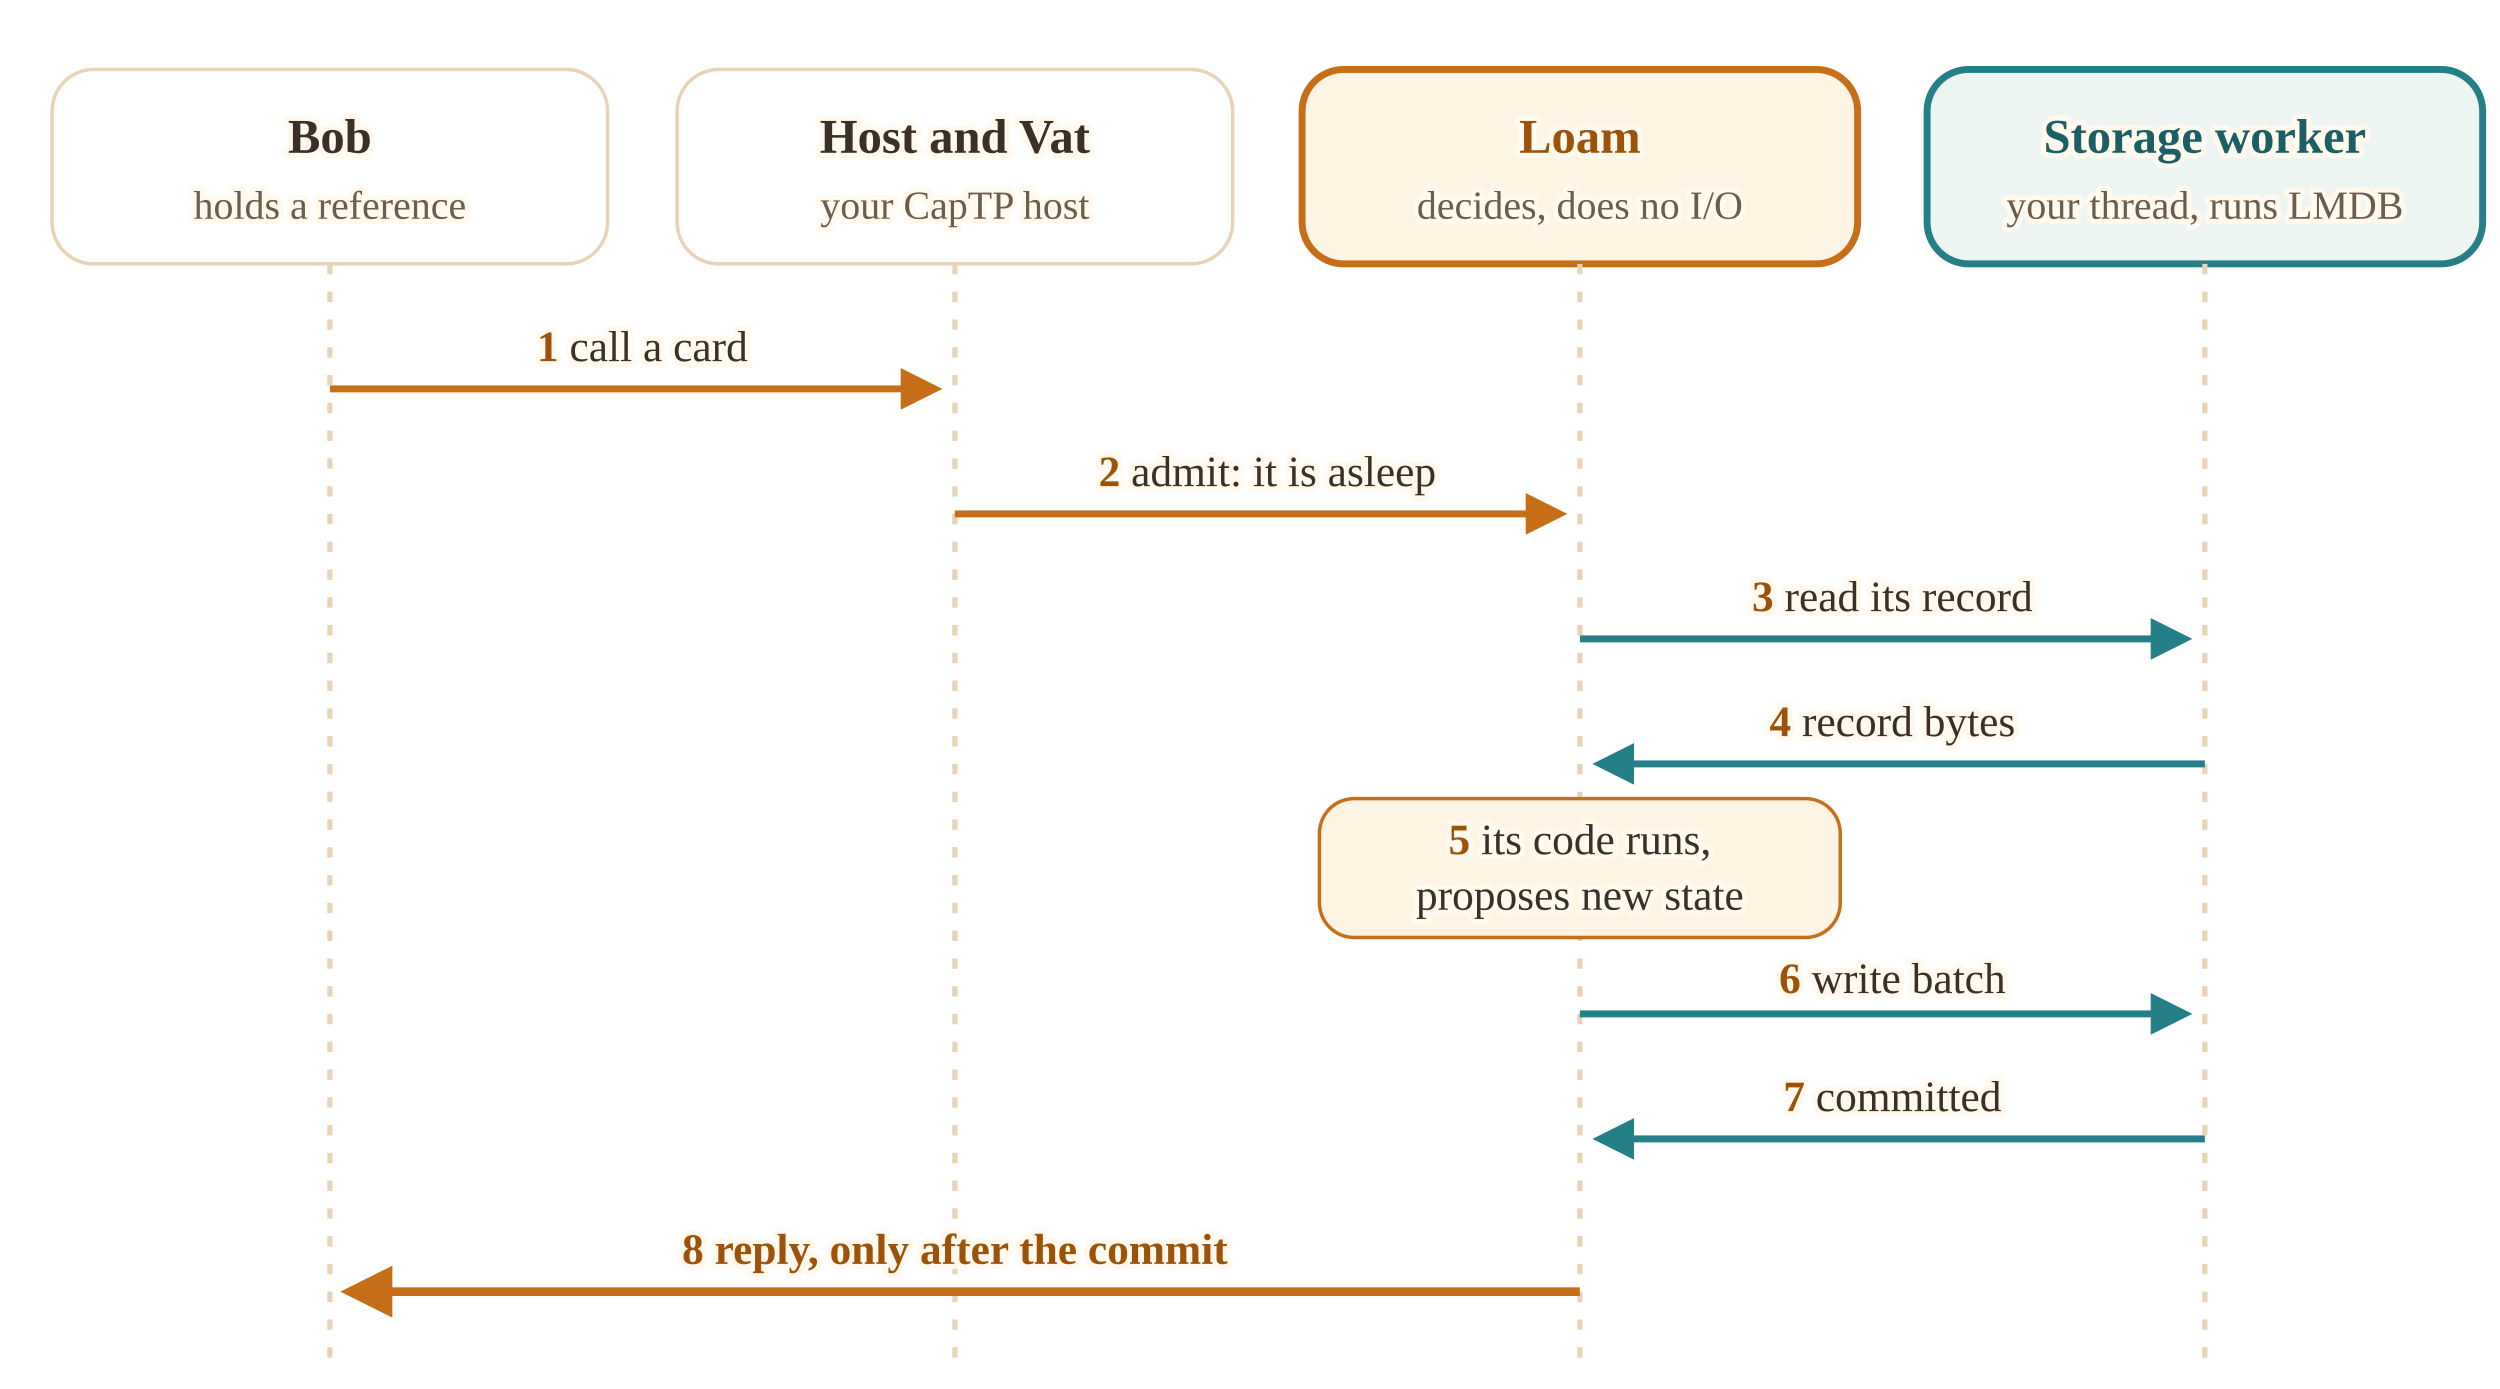
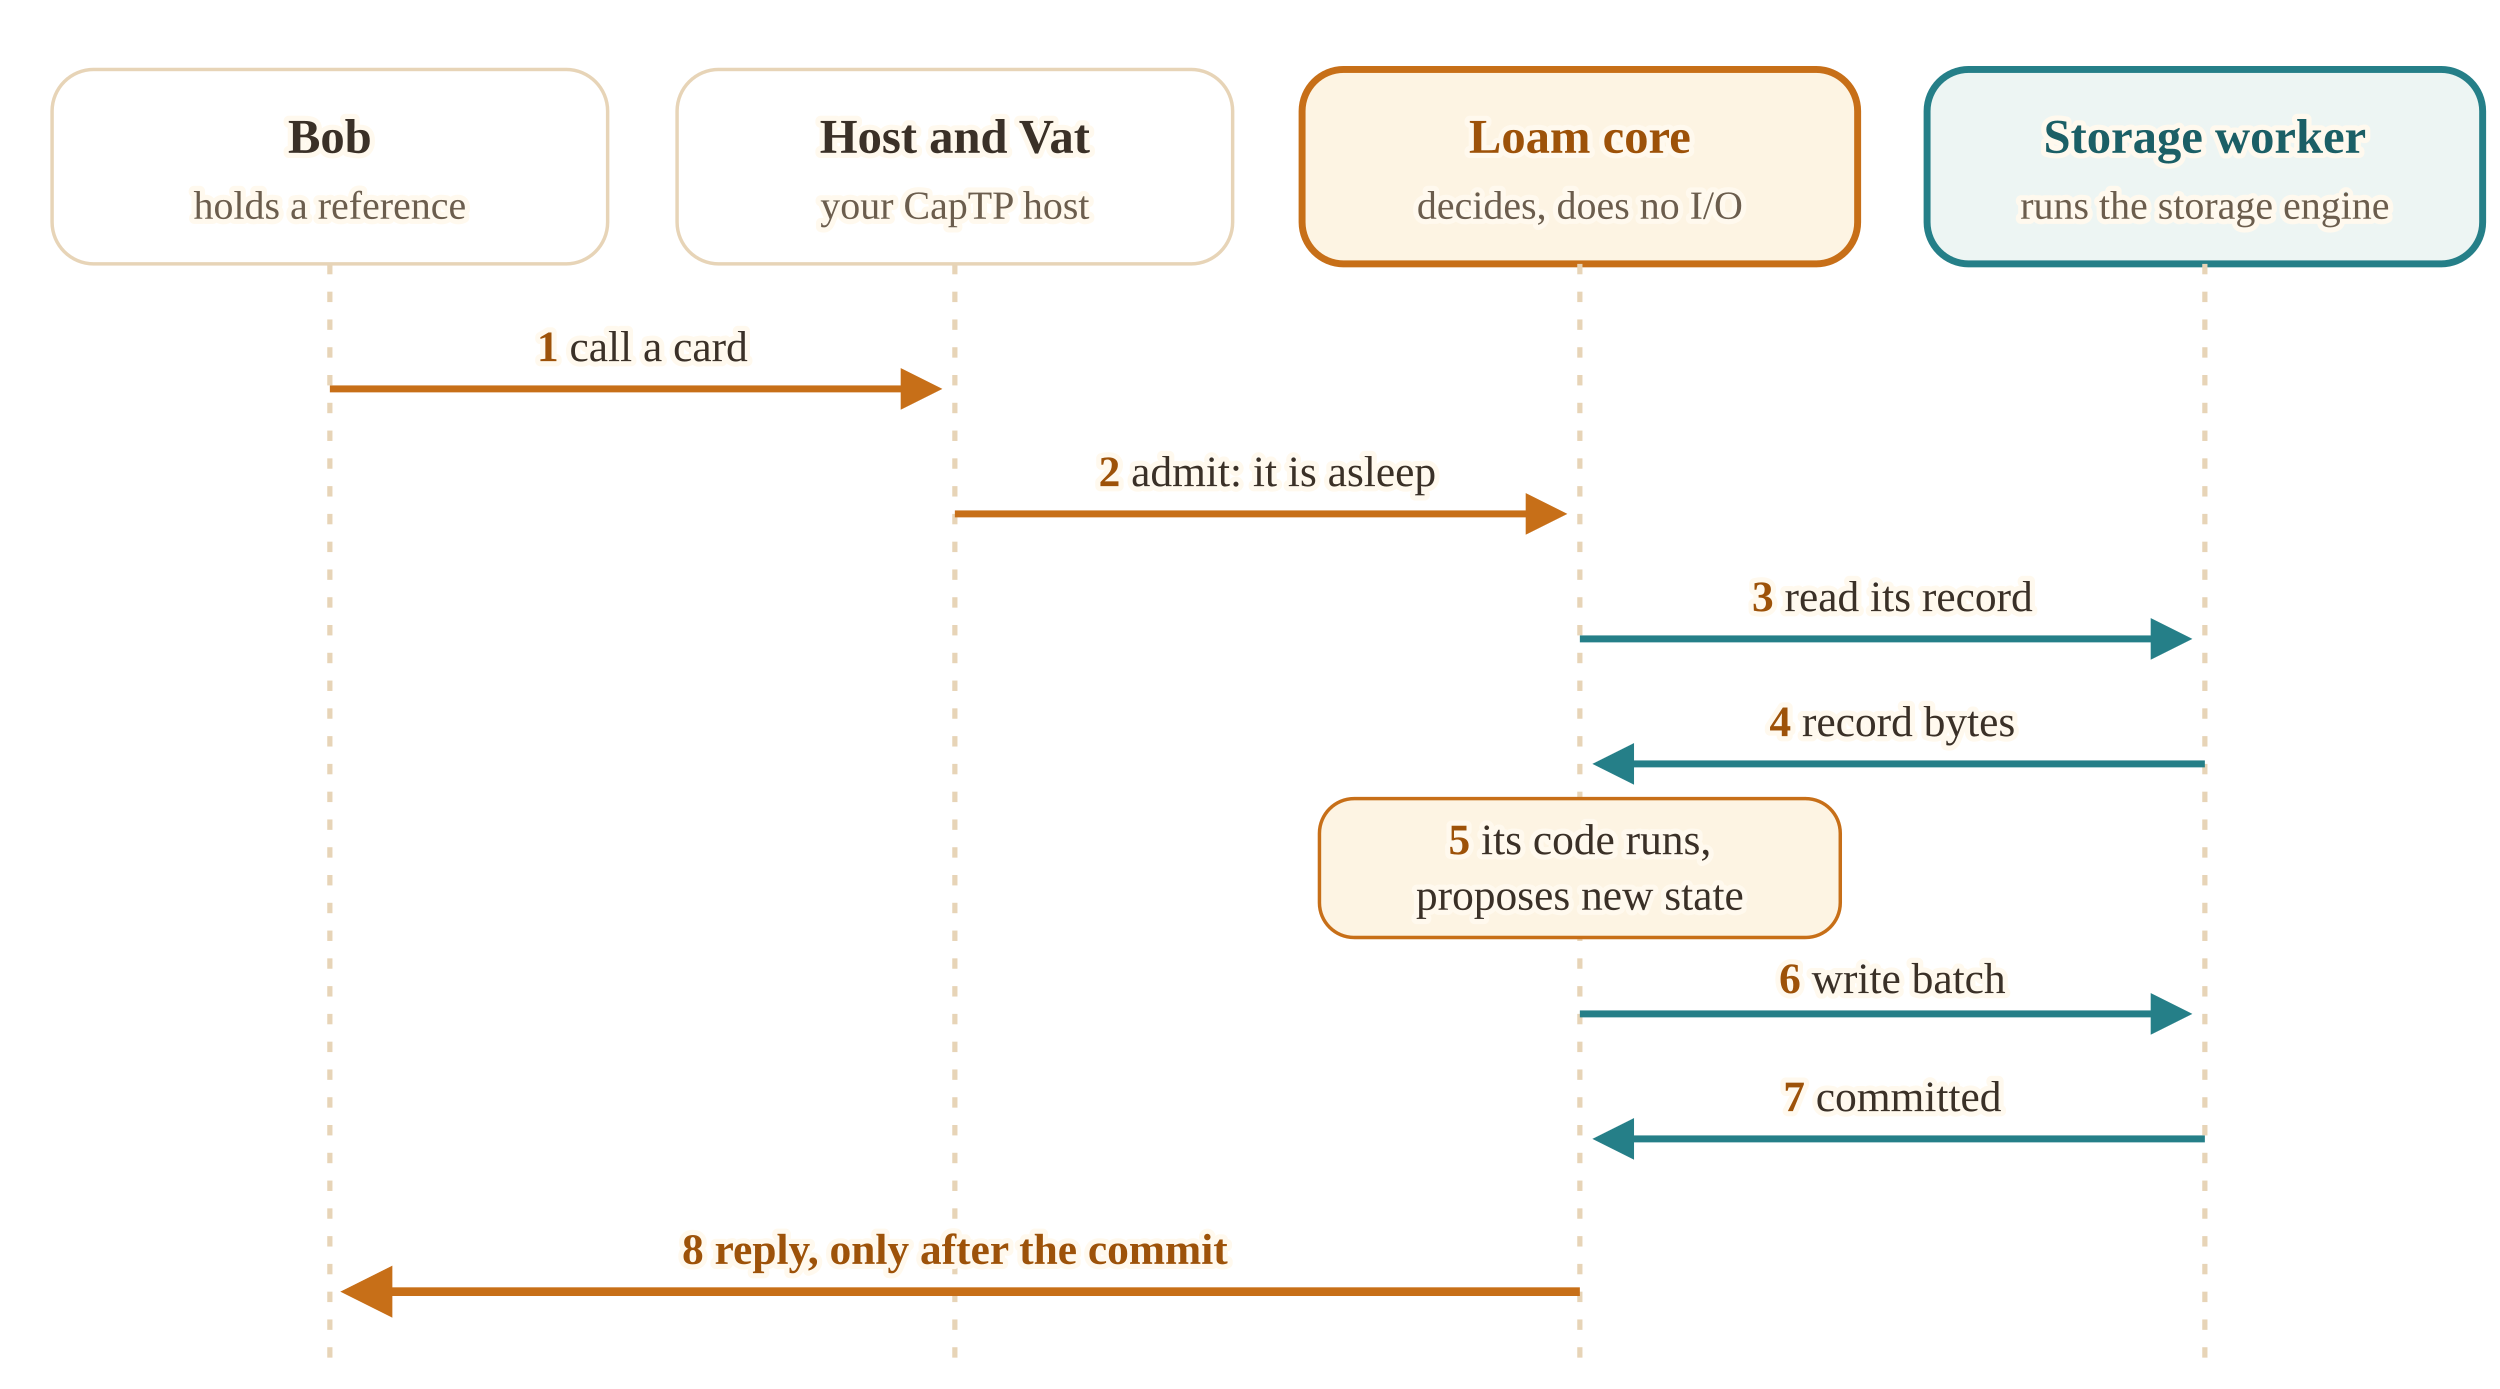
- <svg xmlns="http://www.w3.org/2000/svg" viewBox="0 0 720 400" width="720" height="400" role="img" aria-label="Bob calls a card that is asleep. The Host admits the call to Loam, which asks your storage worker to read the card's record. The card's code runs on the record and proposes new state. The worker saves that write, and only then does the reply travel back to Bob.">
+ <svg xmlns="http://www.w3.org/2000/svg" viewBox="0 0 720 400" width="720" height="400" role="img" aria-label="Bob calls a sleeping card. The Host admits the call to Loam, which requests a storage read. The card's behavior proposes new state. The storage worker commits it before the reply travels back to Bob.">
  <style>
    text { font-family: var(--font-sans, system-ui, sans-serif); fill: var(--ink, #3a3027); paint-order: stroke; stroke: var(--paper-raised, #fff9ee); stroke-width: 3px; stroke-linejoin: round; }
    .title { font-size: 14px; font-weight: 700; }
    .sub { font-size: 11.5px; fill: var(--ink-soft, #6b5d4d); }
    .ink-warm { fill: var(--dia-accent-deep, #9d5209); }
    .ink-cool { fill: var(--dia-teal-deep, #1b5f66); }
    .step { font-size: 12.5px; }
    .note { font-size: 12.5px; font-weight: 700; }
    .num { font-weight: 700; fill: var(--dia-accent-deep, #9d5209); }
    .bead { visibility: hidden; }
    @supports (offset-path: path("M0 0 L1 1")) { .bead { visibility: visible; } }
    /* One 12s loop: one call's bead walks the whole exchange, down each
       lifeline between steps, and the commit-then-reply note lights as the
       bead turns for home. */
    .call {
      offset-path: path("M95 112 L275 112 L275 148 L455 148 L455 184 L635 184 L635 220 L455 220 L455 292 L635 292 L635 328 L455 328 L455 372 L95 372");
      animation: lw-call 12s linear infinite;
    }
    @keyframes lw-call {
      0%, 3% { offset-distance: 0%; opacity: 0; }
      5% { opacity: 1; }
      86% { offset-distance: 100%; opacity: 1; }
      90%, 100% { offset-distance: 100%; opacity: 0; }
    }
    .commit-note { animation: lw-note 12s ease-in-out infinite; }
    @keyframes lw-note {
      0%, 62% { opacity: 0.35; }
      67%, 92% { opacity: 1; }
      97%, 100% { opacity: 0.35; }
    }
    @media (prefers-reduced-motion: reduce) {
      * { animation: none !important; }
      .bead { visibility: hidden !important; }
    }
  </style>
  <defs>
    <marker id="lw-warm" viewBox="0 0 10 10" refX="8" refY="5" markerWidth="6" markerHeight="6" orient="auto">
      <path d="M0 0 L10 5 L0 10 z" fill="var(--accent, #c76f18)" />
    </marker>
    <marker id="lw-cool" viewBox="0 0 10 10" refX="8" refY="5" markerWidth="6" markerHeight="6" orient="auto">
      <path d="M0 0 L10 5 L0 10 z" fill="var(--teal, #257f88)" />
    </marker>
  </defs>
  <rect x="15" y="20" width="160" height="56" rx="12" fill="var(--dia-card, #ffffff)" stroke="var(--rule, #e7d4b7)" />
  <text x="95" y="44" text-anchor="middle" class="title">Bob</text>
  <text x="95" y="63" text-anchor="middle" class="sub">holds a reference</text>
  <rect x="195" y="20" width="160" height="56" rx="12" fill="var(--dia-card, #ffffff)" stroke="var(--rule, #e7d4b7)" />
  <text x="275" y="44" text-anchor="middle" class="title">Host and Vat</text>
  <text x="275" y="63" text-anchor="middle" class="sub">your CapTP host</text>
  <rect x="375" y="20" width="160" height="56" rx="12" fill="var(--dia-warm-fill, #fdf4e3)" stroke="var(--accent, #c76f18)" stroke-width="2" />
-   <text x="455" y="44" text-anchor="middle" class="title ink-warm">Loam</text>
+   <text x="455" y="44" text-anchor="middle" class="title ink-warm">Loam core</text>
  <text x="455" y="63" text-anchor="middle" class="sub">decides, does no I/O</text>
  <rect x="555" y="20" width="160" height="56" rx="12" fill="var(--dia-cool-fill, #edf5f3)" stroke="var(--teal, #257f88)" stroke-width="2" />
  <text x="635" y="44" text-anchor="middle" class="title ink-cool">Storage worker</text>
-   <text x="635" y="63" text-anchor="middle" class="sub">your thread, runs LMDB</text>
+   <text x="635" y="63" text-anchor="middle" class="sub">runs the storage engine</text>
  <g stroke="var(--rule, #e7d4b7)" stroke-width="1.5" stroke-dasharray="3 5">
    <path d="M95 76 L95 392" />
    <path d="M275 76 L275 392" />
    <path d="M455 76 L455 392" />
    <path d="M635 76 L635 392" />
  </g>
  <path d="M95 112 L269 112" stroke="var(--accent, #c76f18)" stroke-width="2" marker-end="url(#lw-warm)" />
  <text x="185" y="104" text-anchor="middle" class="step">
    <tspan class="num">1</tspan> call a card</text>
  <path d="M275 148 L449 148" stroke="var(--accent, #c76f18)" stroke-width="2" marker-end="url(#lw-warm)" />
  <text x="365" y="140" text-anchor="middle" class="step">
    <tspan class="num">2</tspan> admit: it is asleep</text>
  <path d="M455 184 L629 184" stroke="var(--teal, #257f88)" stroke-width="2" marker-end="url(#lw-cool)" />
  <text x="545" y="176" text-anchor="middle" class="step">
    <tspan class="num">3</tspan> read its record</text>
  <path d="M635 220 L461 220" stroke="var(--teal, #257f88)" stroke-width="2" marker-end="url(#lw-cool)" />
  <text x="545" y="212" text-anchor="middle" class="step">
    <tspan class="num">4</tspan> record bytes</text>
  <rect x="380" y="230" width="150" height="40" rx="10" fill="var(--dia-warm-fill, #fdf4e3)" stroke="var(--accent, #c76f18)" />
  <text x="455" y="246" text-anchor="middle" class="step">
    <tspan class="num">5</tspan> its code runs,</text>
  <text x="455" y="262" text-anchor="middle" class="step">proposes new state</text>
  <path d="M455 292 L629 292" stroke="var(--teal, #257f88)" stroke-width="2" marker-end="url(#lw-cool)" />
  <text x="545" y="286" text-anchor="middle" class="step">
    <tspan class="num">6</tspan> write batch</text>
  <path d="M635 328 L461 328" stroke="var(--teal, #257f88)" stroke-width="2" marker-end="url(#lw-cool)" />
  <text x="545" y="320" text-anchor="middle" class="step">
    <tspan class="num">7</tspan> committed</text>
  <path d="M455 372 L101 372" stroke="var(--accent, #c76f18)" stroke-width="2.5" marker-end="url(#lw-warm)" />
  <text x="275" y="364" text-anchor="middle" class="note commit-note ink-warm">
    <tspan class="num">8</tspan> reply, only after the commit</text>
  <circle class="bead call" r="5" fill="var(--accent, #c76f18)" stroke="var(--paper-raised, #fff9ee)" stroke-width="2" />
</svg>
